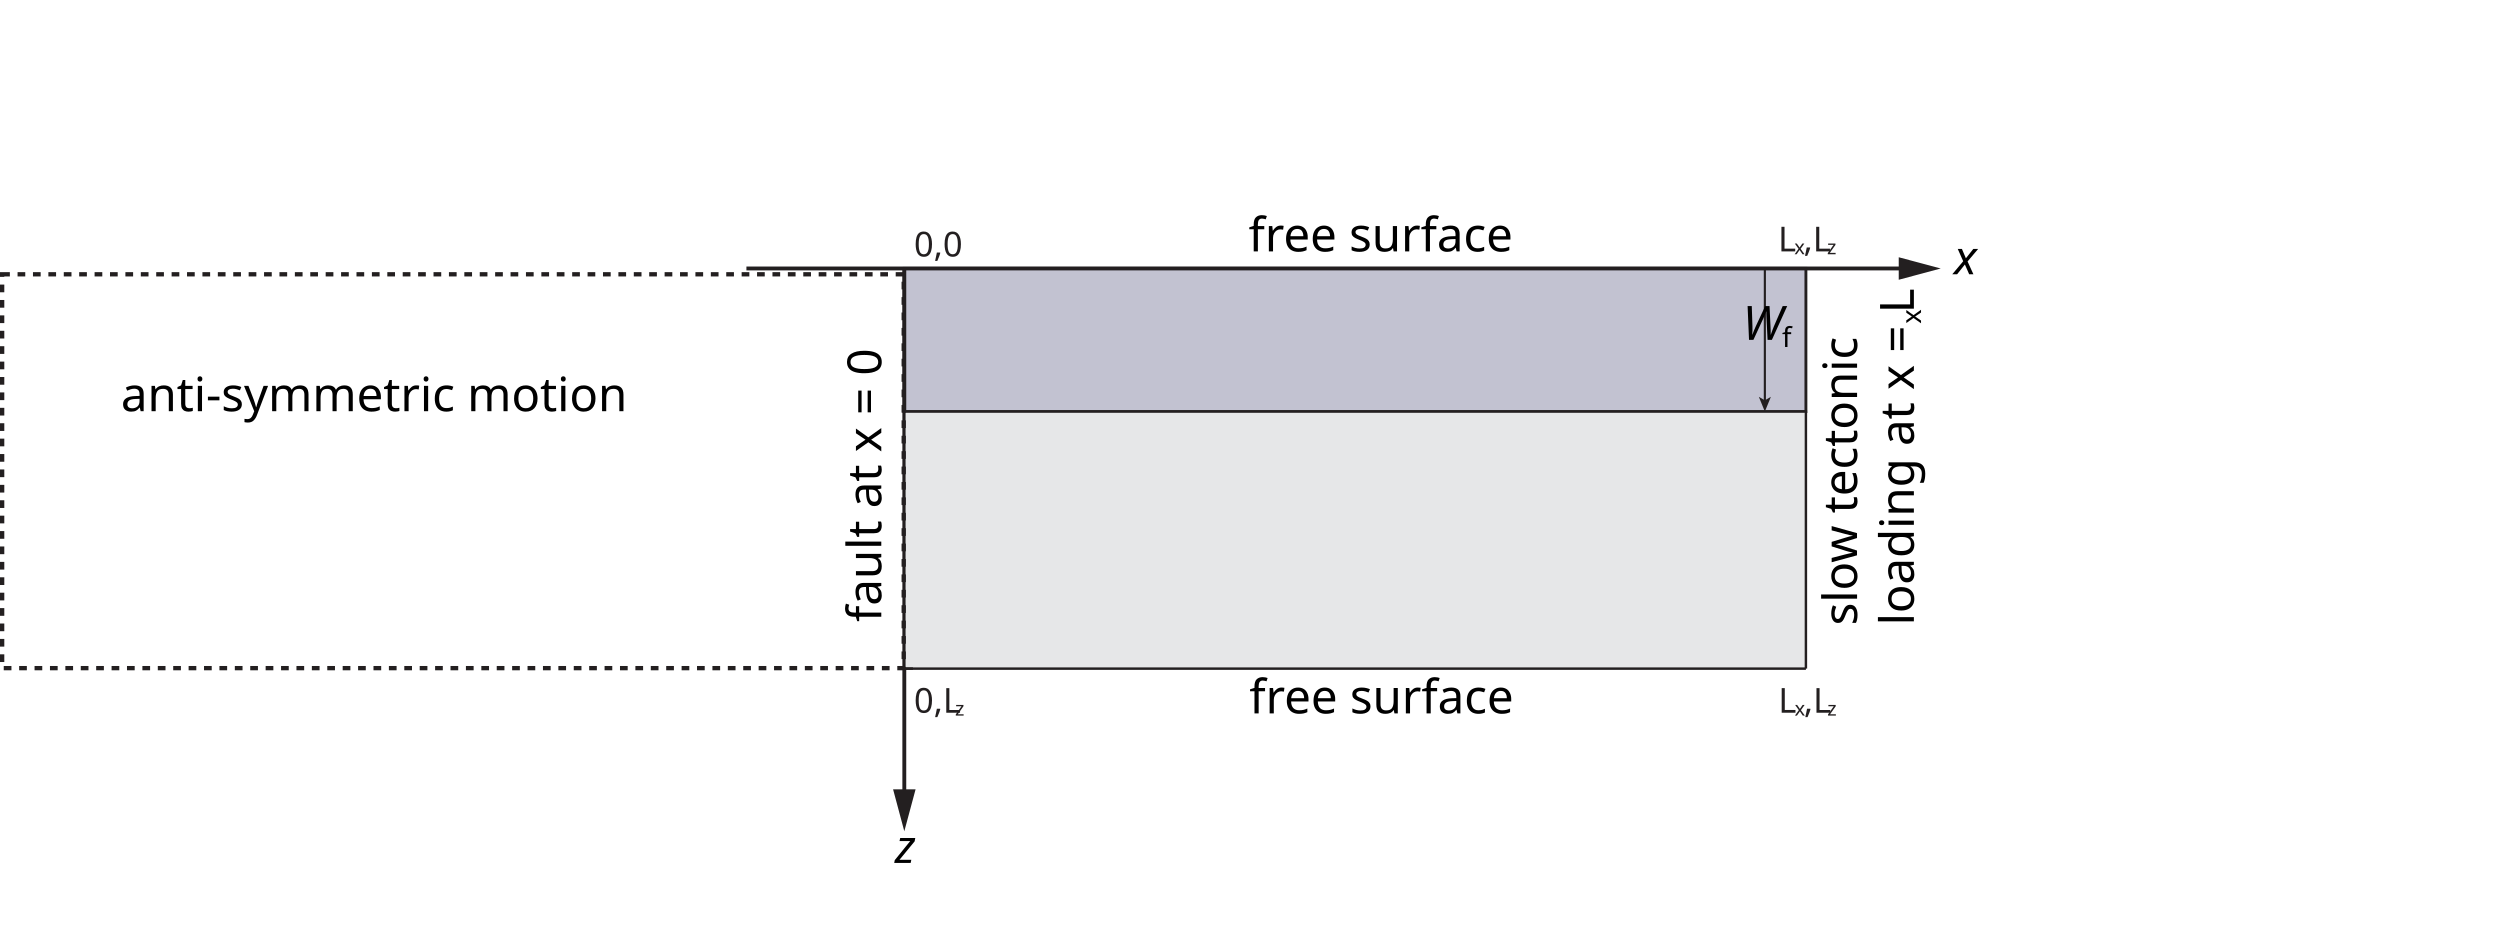
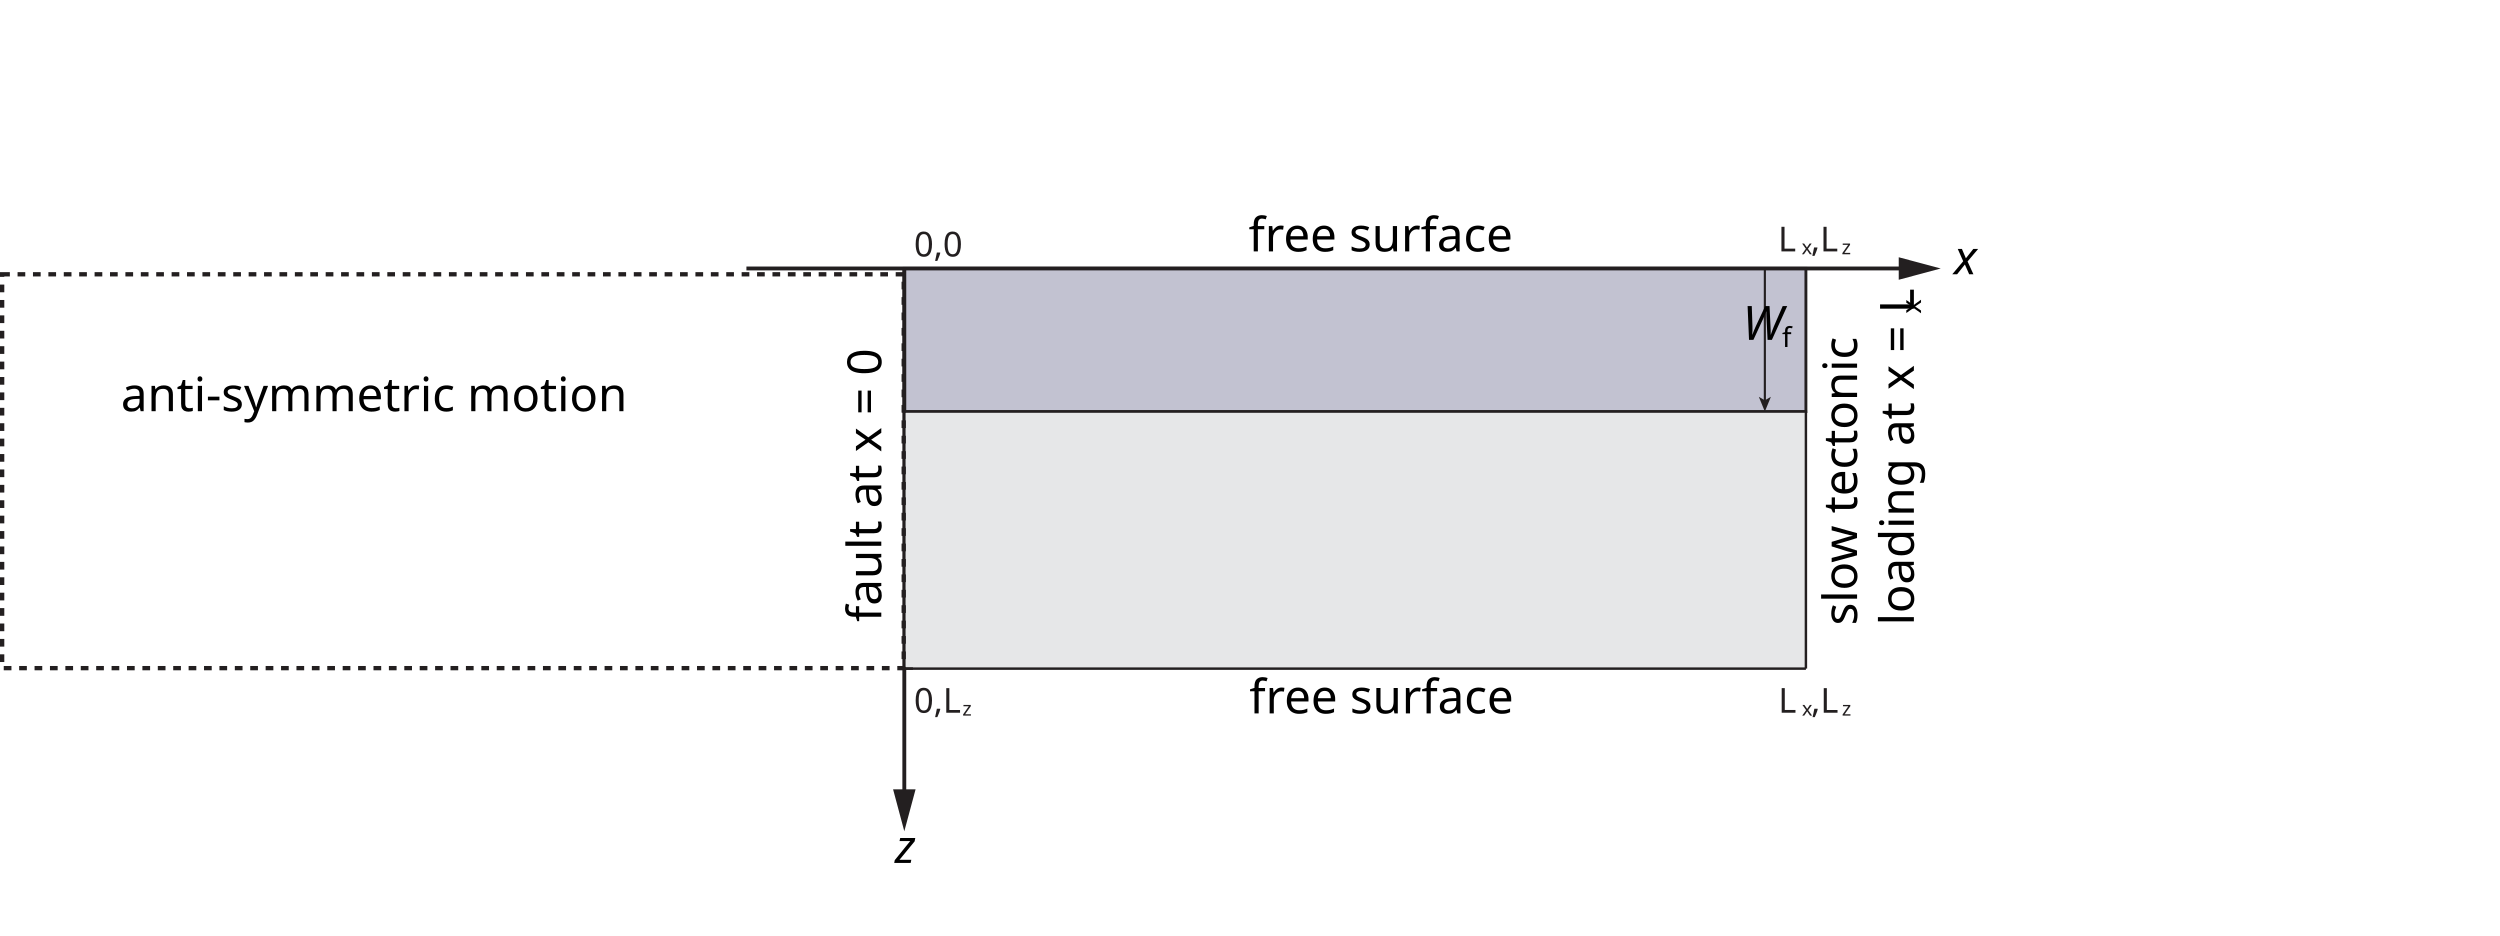
<svg xmlns="http://www.w3.org/2000/svg" id="Layer_1" data-name="Layer 1" viewBox="0 0 580.94 217.32">
  <defs>
    <style>
-       .cls-1, .cls-2, .cls-3, .cls-4, .cls-5, .cls-6 {
+       .cls-1, .cls-2, .cls-3, .cls-4, .cls-5 {
        font-family: Times-Roman, 'Times Roman';
      }

-       .cls-1, .cls-7, .cls-4 {
+       .cls-1, .cls-6, .cls-4 {
        fill: #231f20;
      }

      .cls-1, .cls-4 {
        font-size: 8px;
      }

      .cls-2 {
        font-size: 7.2px;
      }

-       .cls-2, .cls-8, .cls-3, .cls-5, .cls-6, .cls-9 {
+       .cls-2, .cls-7, .cls-3, .cls-5, .cls-8 {
        fill: #000;
      }

-       .cls-7, .cls-10, .cls-11, .cls-12 {
+       .cls-6, .cls-9, .cls-10, .cls-11 {
        stroke-width: 0px;
      }

-       .cls-8, .cls-3, .cls-5 {
+       .cls-7, .cls-3 {
        font-size: 11px;
      }

-       .cls-8, .cls-9 {
+       .cls-7, .cls-8 {
        font-family: Times-Italic, 'Times Italic';
        font-style: italic;
      }

+       .cls-12 {
+         stroke-width: .5px;
+       }
+ 
+       .cls-12, .cls-13 {
+         stroke-linejoin: round;
+       }
+ 
+       .cls-12, .cls-13, .cls-14, .cls-10, .cls-15, .cls-16 {
+         fill: none;
+       }
+ 
+       .cls-12, .cls-13, .cls-14, .cls-15, .cls-16 {
+         stroke: #231f20;
+       }
+ 
+       .cls-9 {
+         fill: #c2c2d1;
+       }
+ 
+       .cls-4 {
+         letter-spacing: 0em;
+       }
+ 
      .cls-13 {
-         stroke-width: .5px;
-       }
- 
-       .cls-13, .cls-14 {
-         stroke-linejoin: round;
-       }
- 
-       .cls-13, .cls-14, .cls-15, .cls-11, .cls-16, .cls-17 {
-         fill: none;
-       }
- 
-       .cls-13, .cls-14, .cls-15, .cls-16, .cls-17 {
-         stroke: #231f20;
-       }
- 
-       .cls-10 {
-         fill: #c2c2d1;
+         stroke-width: .9px;
      }

      .cls-14 {
-         stroke-width: .9px;
+         stroke-width: .67px;
+       }
+ 
+       .cls-17 {
+         clip-path: url(#clippath-4);
+       }
+ 
+       .cls-18 {
+         clip-path: url(#clippath-12);
+       }
+ 
+       .cls-19 {
+         clip-path: url(#clippath);
      }

      .cls-15 {
-         stroke-width: .67px;
-       }
- 
-       .cls-18 {
-         clip-path: url(#clippath-4);
-       }
- 
-       .cls-19 {
-         clip-path: url(#clippath-12);
-       }
- 
-       .cls-20 {
-         clip-path: url(#clippath);
-       }
- 
-       .cls-16 {
        stroke-dasharray: 0 0 1.79 1.79;
        stroke-miterlimit: 10;
      }

-       .cls-12 {
+       .cls-11 {
        fill: #e6e7e8;
      }

-       .cls-4 {
-         letter-spacing: 0em;
-       }
- 
-       .cls-17 {
+       .cls-16 {
        stroke-width: .57px;
      }

      .cls-5 {
-         letter-spacing: 0em;
-       }
- 
-       .cls-6 {
        font-size: 6.41px;
      }

-       .cls-9 {
+       .cls-8 {
        font-size: 10.8px;
      }
    </style>
    <clipPath id="clippath">
-       <polygon class="cls-11" points="135.82 206.3 493.18 217.32 493.18 11.01 135.82 0 135.82 206.3" />
+       <polygon class="cls-10" points="135.82 206.3 493.18 217.32 493.18 11.01 135.82 0 135.82 206.3" />
    </clipPath>
    <clipPath id="clippath-4">
-       <polygon class="cls-11" points="135.82 0 493.18 11.01 493.18 217.32 135.82 206.3 135.82 0" />
+       <polygon class="cls-10" points="135.82 0 493.18 11.01 493.18 217.32 135.82 206.3 135.82 0" />
    </clipPath>
    <clipPath id="clippath-12">
-       <polygon class="cls-11" points="135.82 0 493.18 11.01 493.18 217.32 135.82 206.3 135.82 0" />
+       <polygon class="cls-10" points="135.82 0 493.18 11.01 493.18 217.32 135.82 206.3 135.82 0" />
    </clipPath>
  </defs>
-   <g class="cls-20">
-     <rect class="cls-10" x="210.1" y="62.37" width="209.55" height="33.27" />
-     <rect class="cls-15" x="210.1" y="62.37" width="209.55" height="33.27" />
-     <path class="cls-13" d="M320.69,122.41h.61M367.89,122.41h-.62" />
-     <line class="cls-14" x1="210.14" y1="185.2" x2="210.14" y2="62.37" />
-     <polygon class="cls-7" points="212.76 183.42 210.14 193.17 207.53 183.42 212.76 183.42" />
-     <line class="cls-14" x1="173.45" y1="62.39" x2="443" y2="62.39" />
-     <polygon class="cls-7" points="441.22 65.01 450.98 62.39 441.22 59.78 441.22 65.01" />
+   <g class="cls-19">
+     <rect class="cls-9" x="210.1" y="62.37" width="209.55" height="33.27" />
+     <rect class="cls-14" x="210.1" y="62.37" width="209.55" height="33.27" />
+     <path class="cls-12" d="M320.69,122.41h.61M367.89,122.41h-.62" />
+     <line class="cls-13" x1="210.14" y1="185.2" x2="210.14" y2="62.37" />
+     <polygon class="cls-6" points="212.76 183.42 210.14 193.17 207.53 183.42 212.76 183.42" />
+     <line class="cls-13" x1="173.45" y1="62.39" x2="443" y2="62.39" />
+     <polygon class="cls-6" points="441.22 65.01 450.98 62.39 441.22 59.78 441.22 65.01" />
    <text class="cls-2" transform="translate(289.61 120.61)">
      <tspan x="0" y="0">linear elastic bulk</tspan>
    </text>
    <text class="cls-3" transform="translate(204.79 144.52) rotate(-90)">
      <tspan x="0" y="0">fault at x = 0</tspan>
    </text>
-     <rect class="cls-12" x="210.15" y="95.64" width="209.5" height="59.73" />
+     <rect class="cls-11" x="210.15" y="95.64" width="209.5" height="59.73" />
    <text class="cls-3" transform="translate(290.13 58.42)">
      <tspan x="0" y="0">free surface</tspan>
    </text>
-     <text class="cls-9" transform="translate(207.95 200.52)">
+     <text class="cls-8" transform="translate(207.95 200.52)">
      <tspan x="0" y="0">z</tspan>
    </text>
-     <text class="cls-8" transform="translate(454.06 63.74)">
+     <text class="cls-7" transform="translate(454.06 63.74)">
      <tspan x="0" y="0">x</tspan>
    </text>
-     <g class="cls-18">
+     <g class="cls-17">
      <text />
    </g>
-     <g class="cls-19">
-       <polyline class="cls-17" points="210.15 155.37 210.15 95.64 419.65 95.64 419.65 155.37" />
-       <line class="cls-17" x1="210.15" y1="155.37" x2="212.15" y2="155.37" />
-       <line class="cls-17" x1="210.15" y1="155.37" x2="419.65" y2="155.37" />
+     <g class="cls-18">
+       <polyline class="cls-16" points="210.15 155.37 210.15 95.64 419.65 95.64 419.65 155.37" />
+       <line class="cls-16" x1="210.15" y1="155.37" x2="212.15" y2="155.37" />
+       <line class="cls-16" x1="210.15" y1="155.37" x2="419.65" y2="155.37" />
    </g>
  </g>
  <text class="cls-3" transform="translate(290.31 165.77)">
    <tspan x="0" y="0">free surface</tspan>
  </text>
  <text class="cls-3" transform="translate(431.54 145.32) rotate(-90)">
    <tspan x="0" y="0">slow tectonic </tspan>
-     <tspan x="0" y="13.2">loading at x = L</tspan>
-   </text>
-   <text class="cls-5" transform="translate(446.4 75.24) rotate(-90) scale(.58)">
+     <tspan x="0" y="13.2">loading at x = L </tspan>
+   </text>
+   <text class="cls-3" transform="translate(446.4 72.91) rotate(-90) scale(.58)">
    <tspan x="0" y="0">x</tspan>
  </text>
  <text class="cls-1" transform="translate(413.18 58.42)">
-     <tspan x="0" y="0">L</tspan>
-   </text>
-   <text class="cls-1" transform="translate(416.95 59.08) scale(.58)">
+     <tspan x="0" y="0">L </tspan>
+   </text>
+   <text class="cls-4" transform="translate(418.65 59.08) scale(.58)">
    <tspan x="0" y="0">x</tspan>
  </text>
-   <text class="cls-4" transform="translate(419.11 58.42)">
-     <tspan x="0" y="0">,L</tspan>
-   </text>
-   <text class="cls-1" transform="translate(424.55 59.08) scale(.58)">
+   <text class="cls-1" transform="translate(420.81 58.42)">
+     <tspan x="0" y="0">,L </tspan>
+   </text>
+   <text class="cls-1" transform="translate(427.94 59.08) scale(.58)">
    <tspan x="0" y="0">z</tspan>
  </text>
  <text class="cls-1" transform="translate(212.39 59.6)">
    <tspan x="0" y="0">0,0</tspan>
  </text>
  <text class="cls-1" transform="translate(413.24 165.62)">
-     <tspan x="0" y="0">L</tspan>
-   </text>
-   <text class="cls-1" transform="translate(417.02 166.29) scale(.58)">
+     <tspan x="0" y="0">L </tspan>
+   </text>
+   <text class="cls-4" transform="translate(418.71 166.29) scale(.58)">
    <tspan x="0" y="0">x</tspan>
  </text>
-   <text class="cls-4" transform="translate(419.18 165.62)">
-     <tspan x="0" y="0">,L</tspan>
-   </text>
-   <text class="cls-1" transform="translate(424.61 166.29) scale(.58)">
+   <text class="cls-1" transform="translate(420.87 165.62)">
+     <tspan x="0" y="0">,L </tspan>
+   </text>
+   <text class="cls-1" transform="translate(428 166.29) scale(.58)">
    <tspan x="0" y="0">z</tspan>
  </text>
  <text class="cls-1" transform="translate(212.39 165.62)">
-     <tspan x="0" y="0">0,L</tspan>
-   </text>
-   <text class="cls-1" transform="translate(221.92 166.29) scale(.58)">
+     <tspan x="0" y="0">0,L </tspan>
+   </text>
+   <text class="cls-1" transform="translate(223.62 166.29) scale(.58)">
    <tspan x="0" y="0">z</tspan>
  </text>
-   <rect class="cls-16" x=".5" y="63.74" width="209.5" height="91.52" />
+   <rect class="cls-15" x=".5" y="63.74" width="209.5" height="91.52" />
  <text class="cls-3" transform="translate(28.1 95.55)">
    <tspan x="0" y="0">anti-symmetric motion</tspan>
  </text>
-   <line class="cls-11" x1="409.06" y1="83.26" x2="410.47" y2="92.71" />
-   <line class="cls-11" x1="409.06" y1="83.26" x2="409.76" y2="95.64" />
+   <line class="cls-10" x1="409.06" y1="83.26" x2="410.47" y2="92.71" />
+   <line class="cls-10" x1="409.06" y1="83.26" x2="409.76" y2="95.64" />
  <g>
-     <line class="cls-13" x1="410.11" y1="93.2" x2="410.11" y2="62.15" />
-     <polygon class="cls-7" points="410.11 95.64 411.51 92.21 410.11 93.02 408.71 92.21 410.11 95.64" />
+     <line class="cls-12" x1="410.11" y1="93.2" x2="410.11" y2="62.15" />
+     <polygon class="cls-6" points="410.11 95.64 411.51 92.21 410.11 93.02 408.71 92.21 410.11 95.64" />
  </g>
-   <polyline class="cls-11" points="410.11 62.15 411.41 65.22 410.11 64.67 408.82 65.22 410.11 62.15" />
-   <text class="cls-8" transform="translate(404.93 78.98)">
+   <polyline class="cls-10" points="410.11 62.15 411.41 65.22 410.11 64.67 408.82 65.22 410.11 62.15" />
+   <text class="cls-7" transform="translate(404.93 78.98)">
    <tspan x="0" y="0">W</tspan>
  </text>
-   <text class="cls-6" transform="translate(414.1 80.64)">
+   <text class="cls-5" transform="translate(414.1 80.64)">
    <tspan x="0" y="0">f</tspan>
  </text>
</svg>
